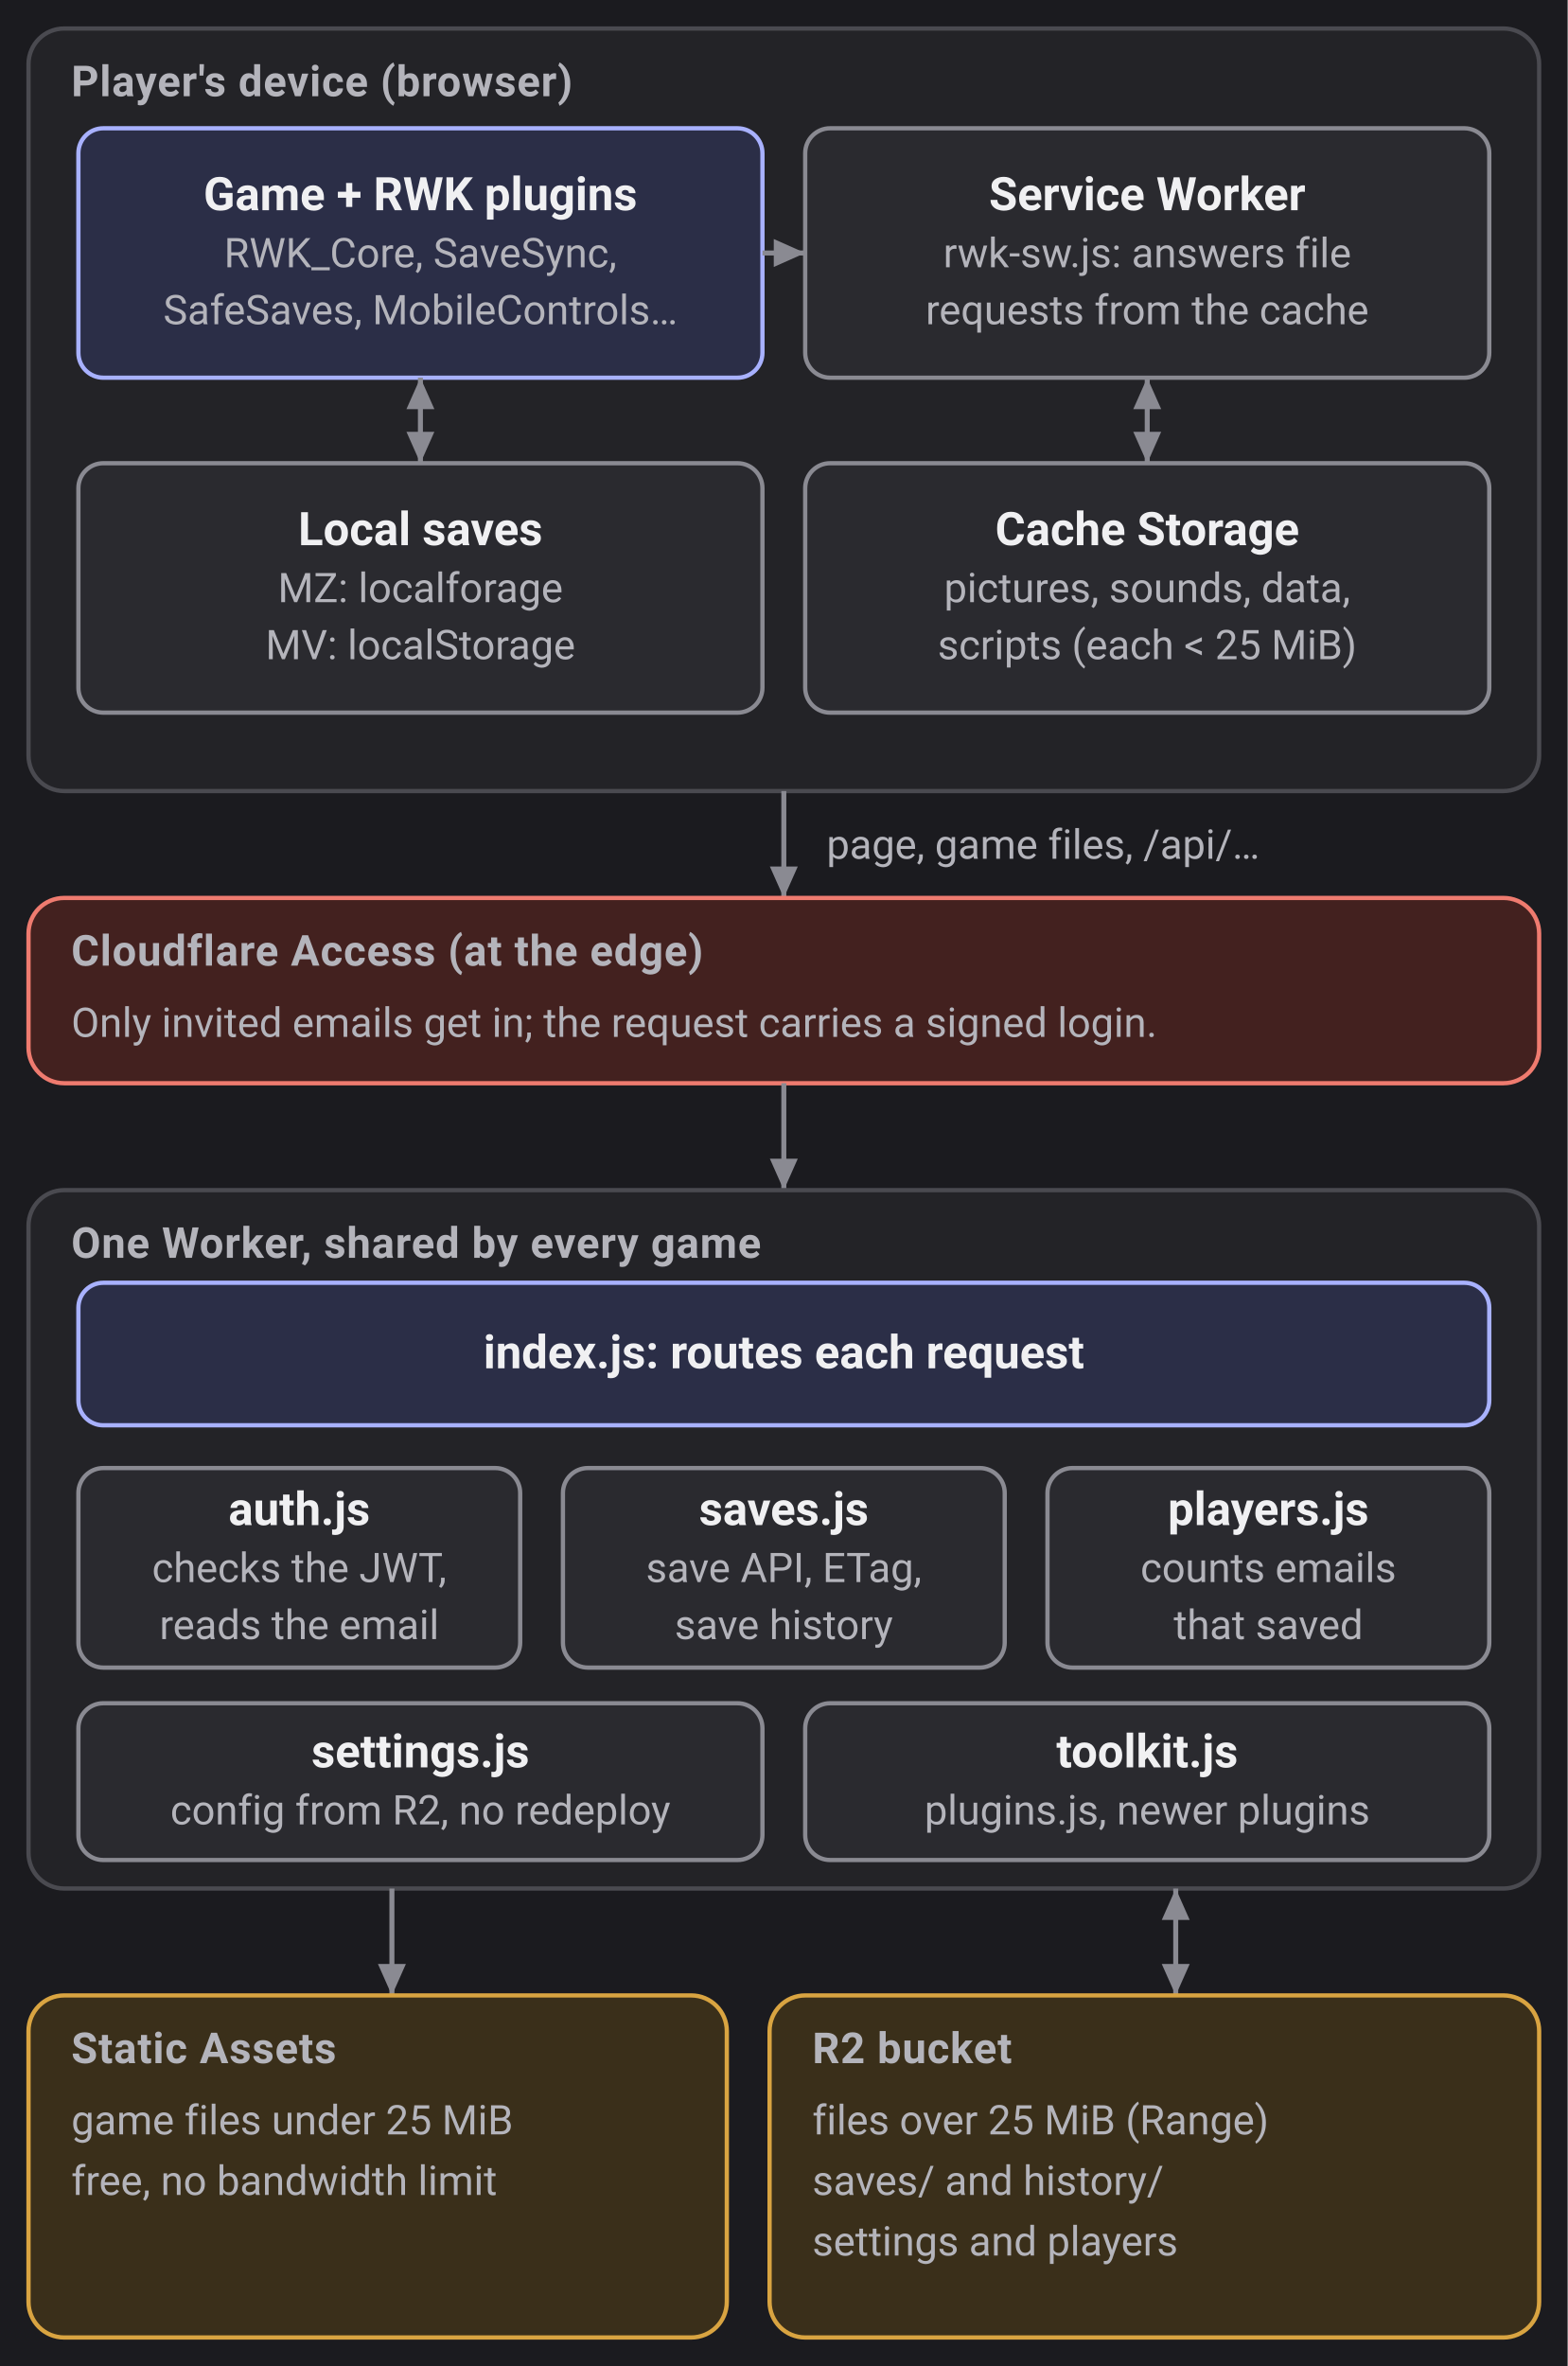
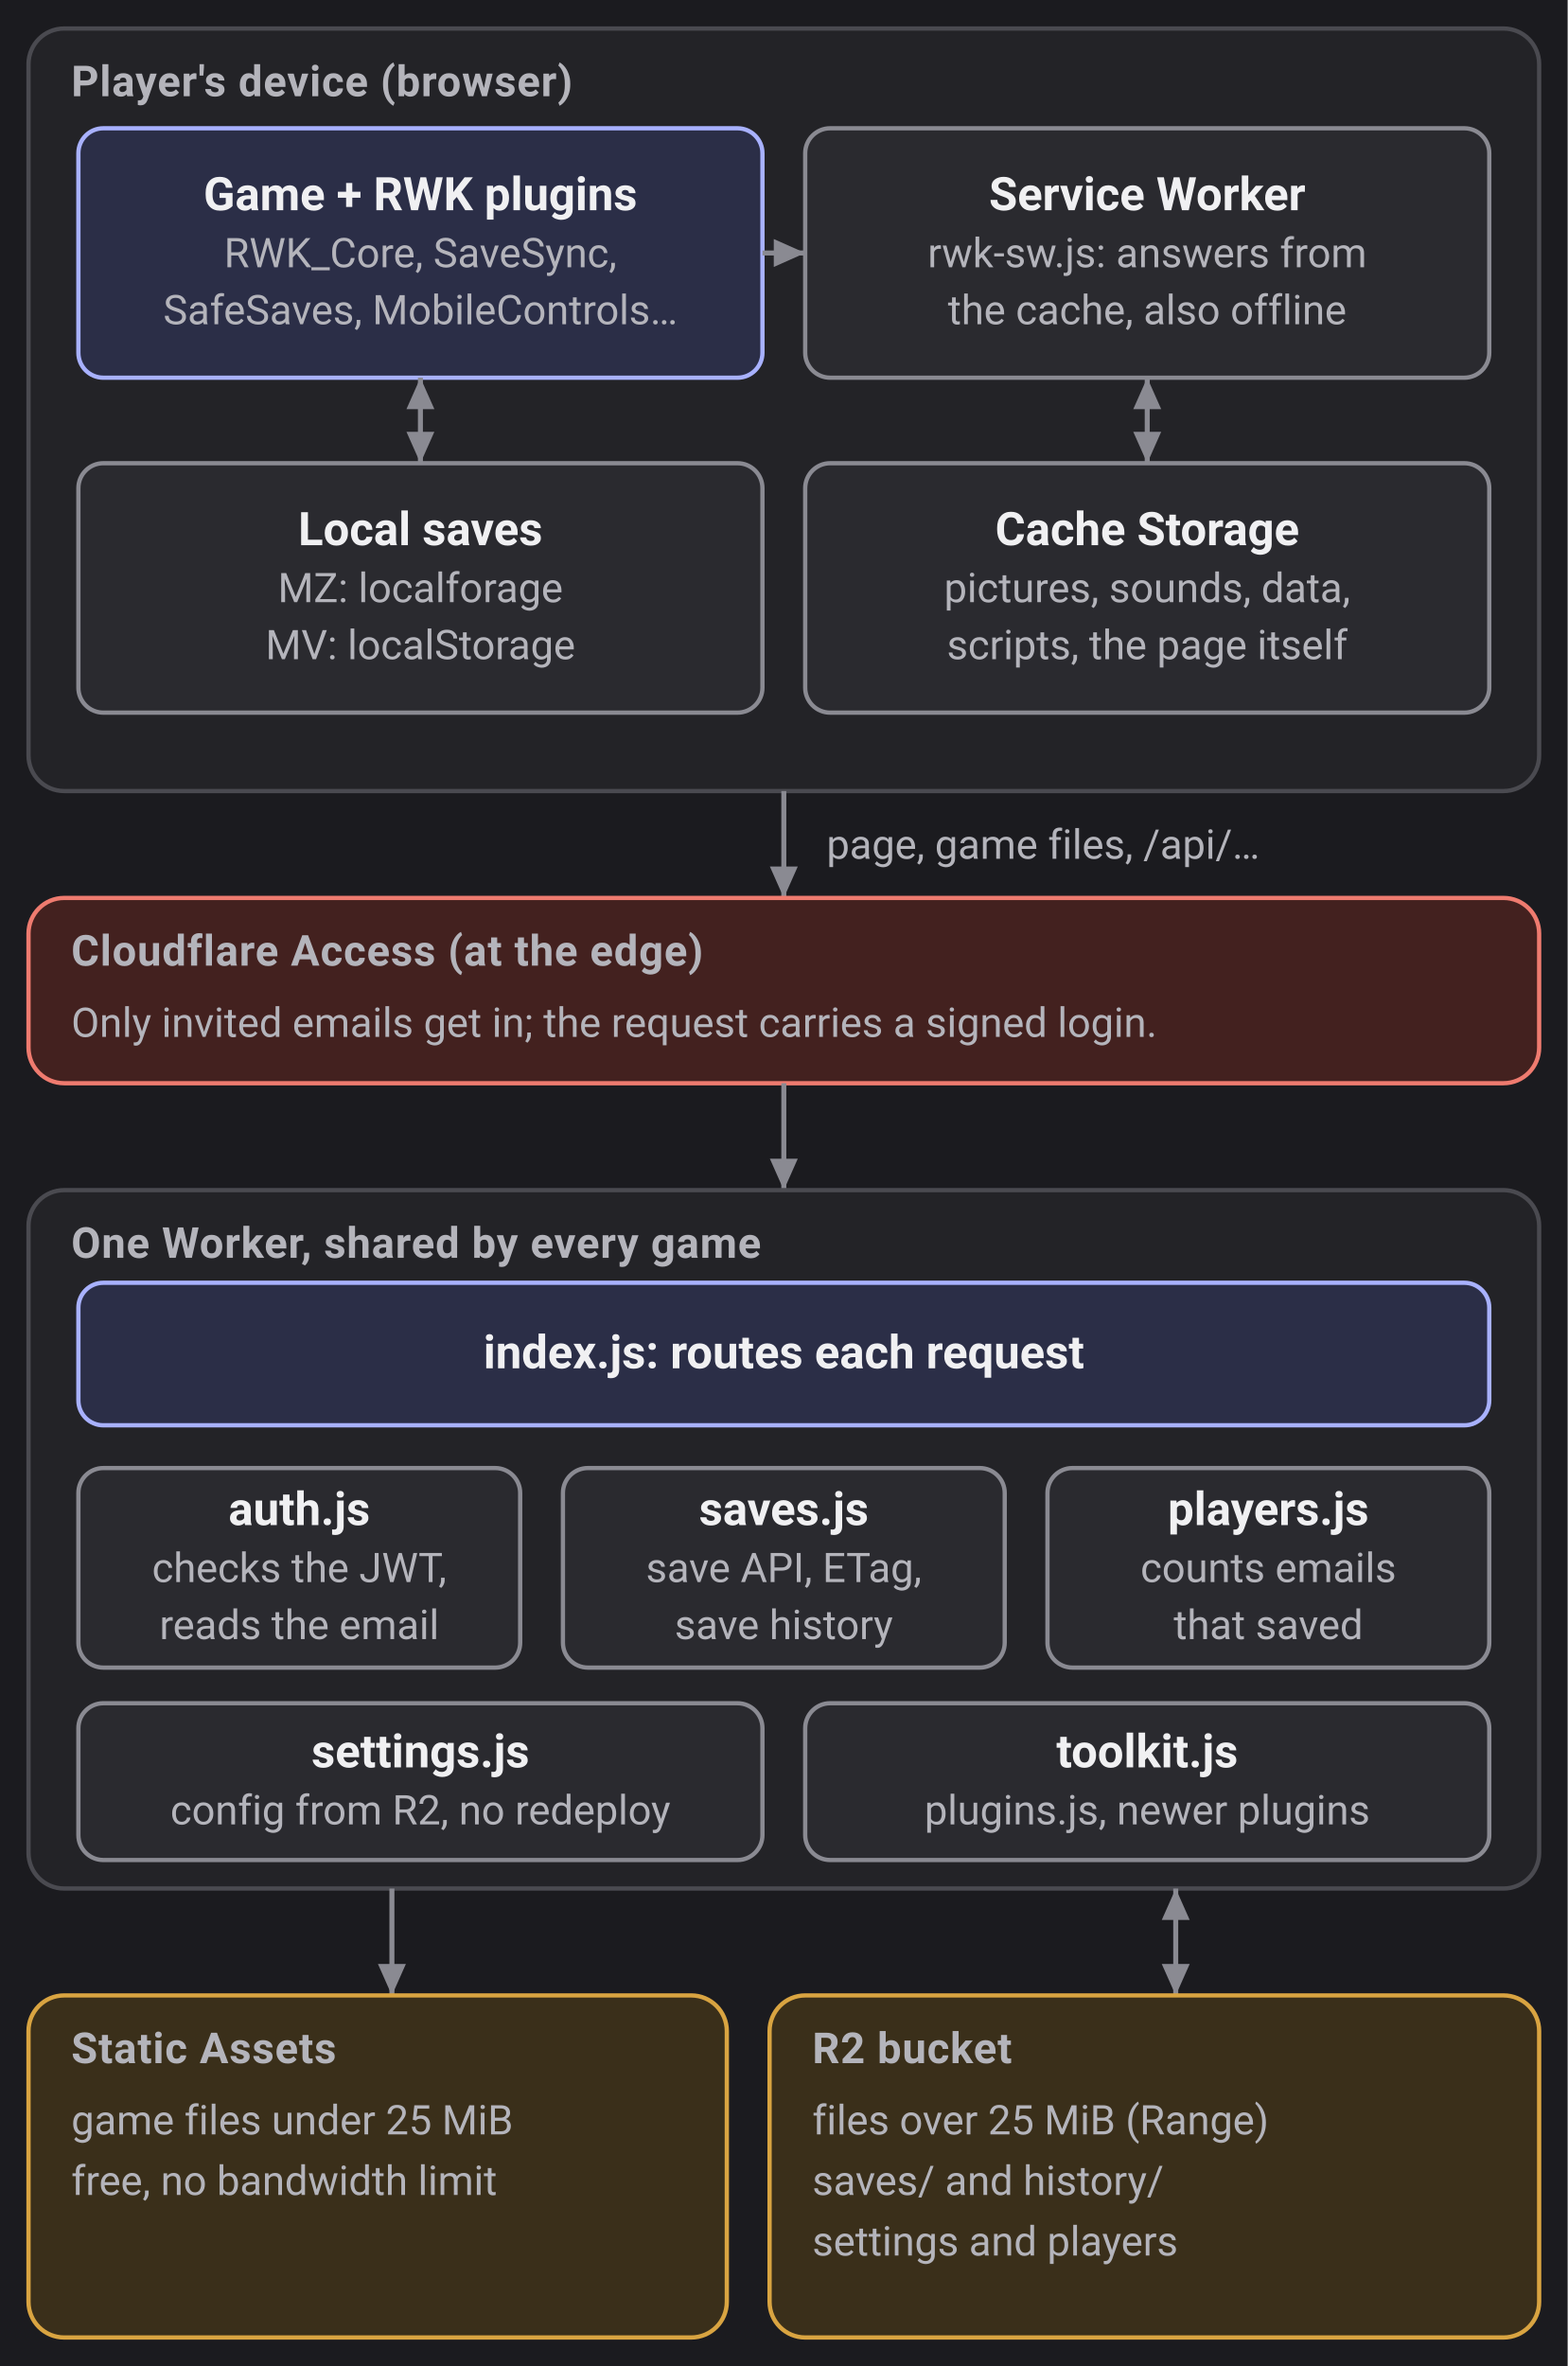
<svg xmlns="http://www.w3.org/2000/svg" viewBox="0 0 440 664" role="img" aria-labelledby="t d">
  <defs>
    <marker id="ah" viewBox="0 0 10 10" refX="9" refY="5" markerWidth="7" markerHeight="7" orient="auto-start-reverse">
      <path d="M0 1 L9 5 L0 9 z" fill="#8a8a92" />
    </marker>
  </defs>
  <style>
text{font-family:system-ui,-apple-system,"Segoe UI",Roboto,"Helvetica Neue",Arial,sans-serif;fill:#f0f0f2;font-size:13px}
.s{fill:#b4b4bb;font-size:11.5px}.b{font-weight:600}.z{font-size:12px;font-weight:600;fill:#b4b4bb;letter-spacing:.02em}
.m{text-anchor:middle}.e{text-anchor:end}
</style>
  <rect width="440" height="664" fill="#1b1b1f" />
  <rect x="8" y="8" width="424" height="214" rx="10" fill="#232327" stroke="#4a4a50" stroke-width="1.2" />
  <text class="z" x="20" y="27">Player's device (browser)</text>
  <rect x="22" y="36" width="192" height="70" rx="7" fill="#2b2e47" stroke="#a8b1ff" stroke-width="1.2" />
  <text class="b m" x="118" y="59">Game + RWK plugins</text>
  <text class="s m" x="118" y="75">RWK_Core, SaveSync,</text>
  <text class="s m" x="118" y="91">SafeSaves, MobileControls…</text>
  <rect x="226" y="36" width="192" height="70" rx="7" fill="#2a2a2f" stroke="#8a8a92" stroke-width="1.2" />
  <text class="b m" x="322" y="59">Service Worker</text>
-   <text class="s m" x="322" y="75">rwk-sw.js: answers file</text>
-   <text class="s m" x="322" y="91">requests from the cache</text>
+   <text class="s m" x="322" y="75">rwk-sw.js: answers from</text>
+   <text class="s m" x="322" y="91">the cache, also offline</text>
  <rect x="22" y="130" width="192" height="70" rx="7" fill="#2a2a2f" stroke="#8a8a92" stroke-width="1.2" />
  <text class="b m" x="118" y="153">Local saves</text>
  <text class="s m" x="118" y="169">MZ: localforage</text>
  <text class="s m" x="118" y="185">MV: localStorage</text>
  <rect x="226" y="130" width="192" height="70" rx="7" fill="#2a2a2f" stroke="#8a8a92" stroke-width="1.2" />
  <text class="b m" x="322" y="153">Cache Storage</text>
  <text class="s m" x="322" y="169">pictures, sounds, data,</text>
-   <text class="s m" x="322" y="185">scripts (each &lt; 25 MiB)</text>
+   <text class="s m" x="322" y="185">scripts, the page itself</text>
  <path d="M118 106 L118 130" fill="none" stroke="#8a8a92" stroke-width="1.4" marker-end="url(#ah)" marker-start="url(#ah)" />
  <path d="M214 71 L226 71" fill="none" stroke="#8a8a92" stroke-width="1.4" marker-end="url(#ah)" />
  <path d="M322 106 L322 130" fill="none" stroke="#8a8a92" stroke-width="1.4" marker-end="url(#ah)" marker-start="url(#ah)" />
  <path d="M220 222 L220 252" fill="none" stroke="#8a8a92" stroke-width="1.4" marker-end="url(#ah)" />
  <text class="s" x="232" y="241">page, game files, /api/…</text>
  <rect x="8" y="252" width="424" height="52" rx="10" fill="#43211f" stroke="#ef7b6f" stroke-width="1.2" />
  <text class="z" x="20" y="271">Cloudflare Access (at the edge)</text>
  <text class="s" x="20" y="291">Only invited emails get in; the request carries a signed login.</text>
  <path d="M220 304 L220 334" fill="none" stroke="#8a8a92" stroke-width="1.4" marker-end="url(#ah)" />
  <rect x="8" y="334" width="424" height="196" rx="10" fill="#232327" stroke="#4a4a50" stroke-width="1.2" />
  <text class="z" x="20" y="353">One Worker, shared by every game</text>
  <rect x="22" y="360" width="396" height="40" rx="7" fill="#2b2e47" stroke="#a8b1ff" stroke-width="1.2" />
  <text class="b m" x="220" y="384">index.js: routes each request</text>
  <rect x="22" y="412" width="124" height="56" rx="7" fill="#2a2a2f" stroke="#8a8a92" stroke-width="1.2" />
  <text class="b m" x="84" y="428">auth.js</text>
  <text class="s m" x="84" y="444">checks the JWT,</text>
  <text class="s m" x="84" y="460">reads the email</text>
  <rect x="158" y="412" width="124" height="56" rx="7" fill="#2a2a2f" stroke="#8a8a92" stroke-width="1.2" />
  <text class="b m" x="220" y="428">saves.js</text>
  <text class="s m" x="220" y="444">save API, ETag,</text>
  <text class="s m" x="220" y="460">save history</text>
  <rect x="294" y="412" width="124" height="56" rx="7" fill="#2a2a2f" stroke="#8a8a92" stroke-width="1.2" />
  <text class="b m" x="356" y="428">players.js</text>
  <text class="s m" x="356" y="444">counts emails</text>
  <text class="s m" x="356" y="460">that saved</text>
  <rect x="22" y="478" width="192" height="44" rx="7" fill="#2a2a2f" stroke="#8a8a92" stroke-width="1.2" />
  <text class="b m" x="118" y="496">settings.js</text>
  <text class="s m" x="118" y="512">config from R2, no redeploy</text>
  <rect x="226" y="478" width="192" height="44" rx="7" fill="#2a2a2f" stroke="#8a8a92" stroke-width="1.2" />
  <text class="b m" x="322" y="496">toolkit.js</text>
  <text class="s m" x="322" y="512">plugins.js, newer plugins</text>
  <path d="M110 530 L110 560" fill="none" stroke="#8a8a92" stroke-width="1.4" marker-end="url(#ah)" />
  <path d="M330 530 L330 560" fill="none" stroke="#8a8a92" stroke-width="1.4" marker-end="url(#ah)" marker-start="url(#ah)" />
  <rect x="8" y="560" width="196" height="96" rx="10" fill="#3a2f1a" stroke="#d9a441" stroke-width="1.2" />
  <text class="z" x="20" y="579">Static Assets</text>
  <text class="s" x="20" y="599">game files under 25 MiB</text>
  <text class="s" x="20" y="616">free, no bandwidth limit</text>
  <rect x="216" y="560" width="216" height="96" rx="10" fill="#3a2f1a" stroke="#d9a441" stroke-width="1.2" />
  <text class="z" x="228" y="579">R2 bucket</text>
  <text class="s" x="228" y="599">files over 25 MiB (Range)</text>
  <text class="s" x="228" y="616">saves/ and history/</text>
  <text class="s" x="228" y="633">settings and players</text>
</svg>
